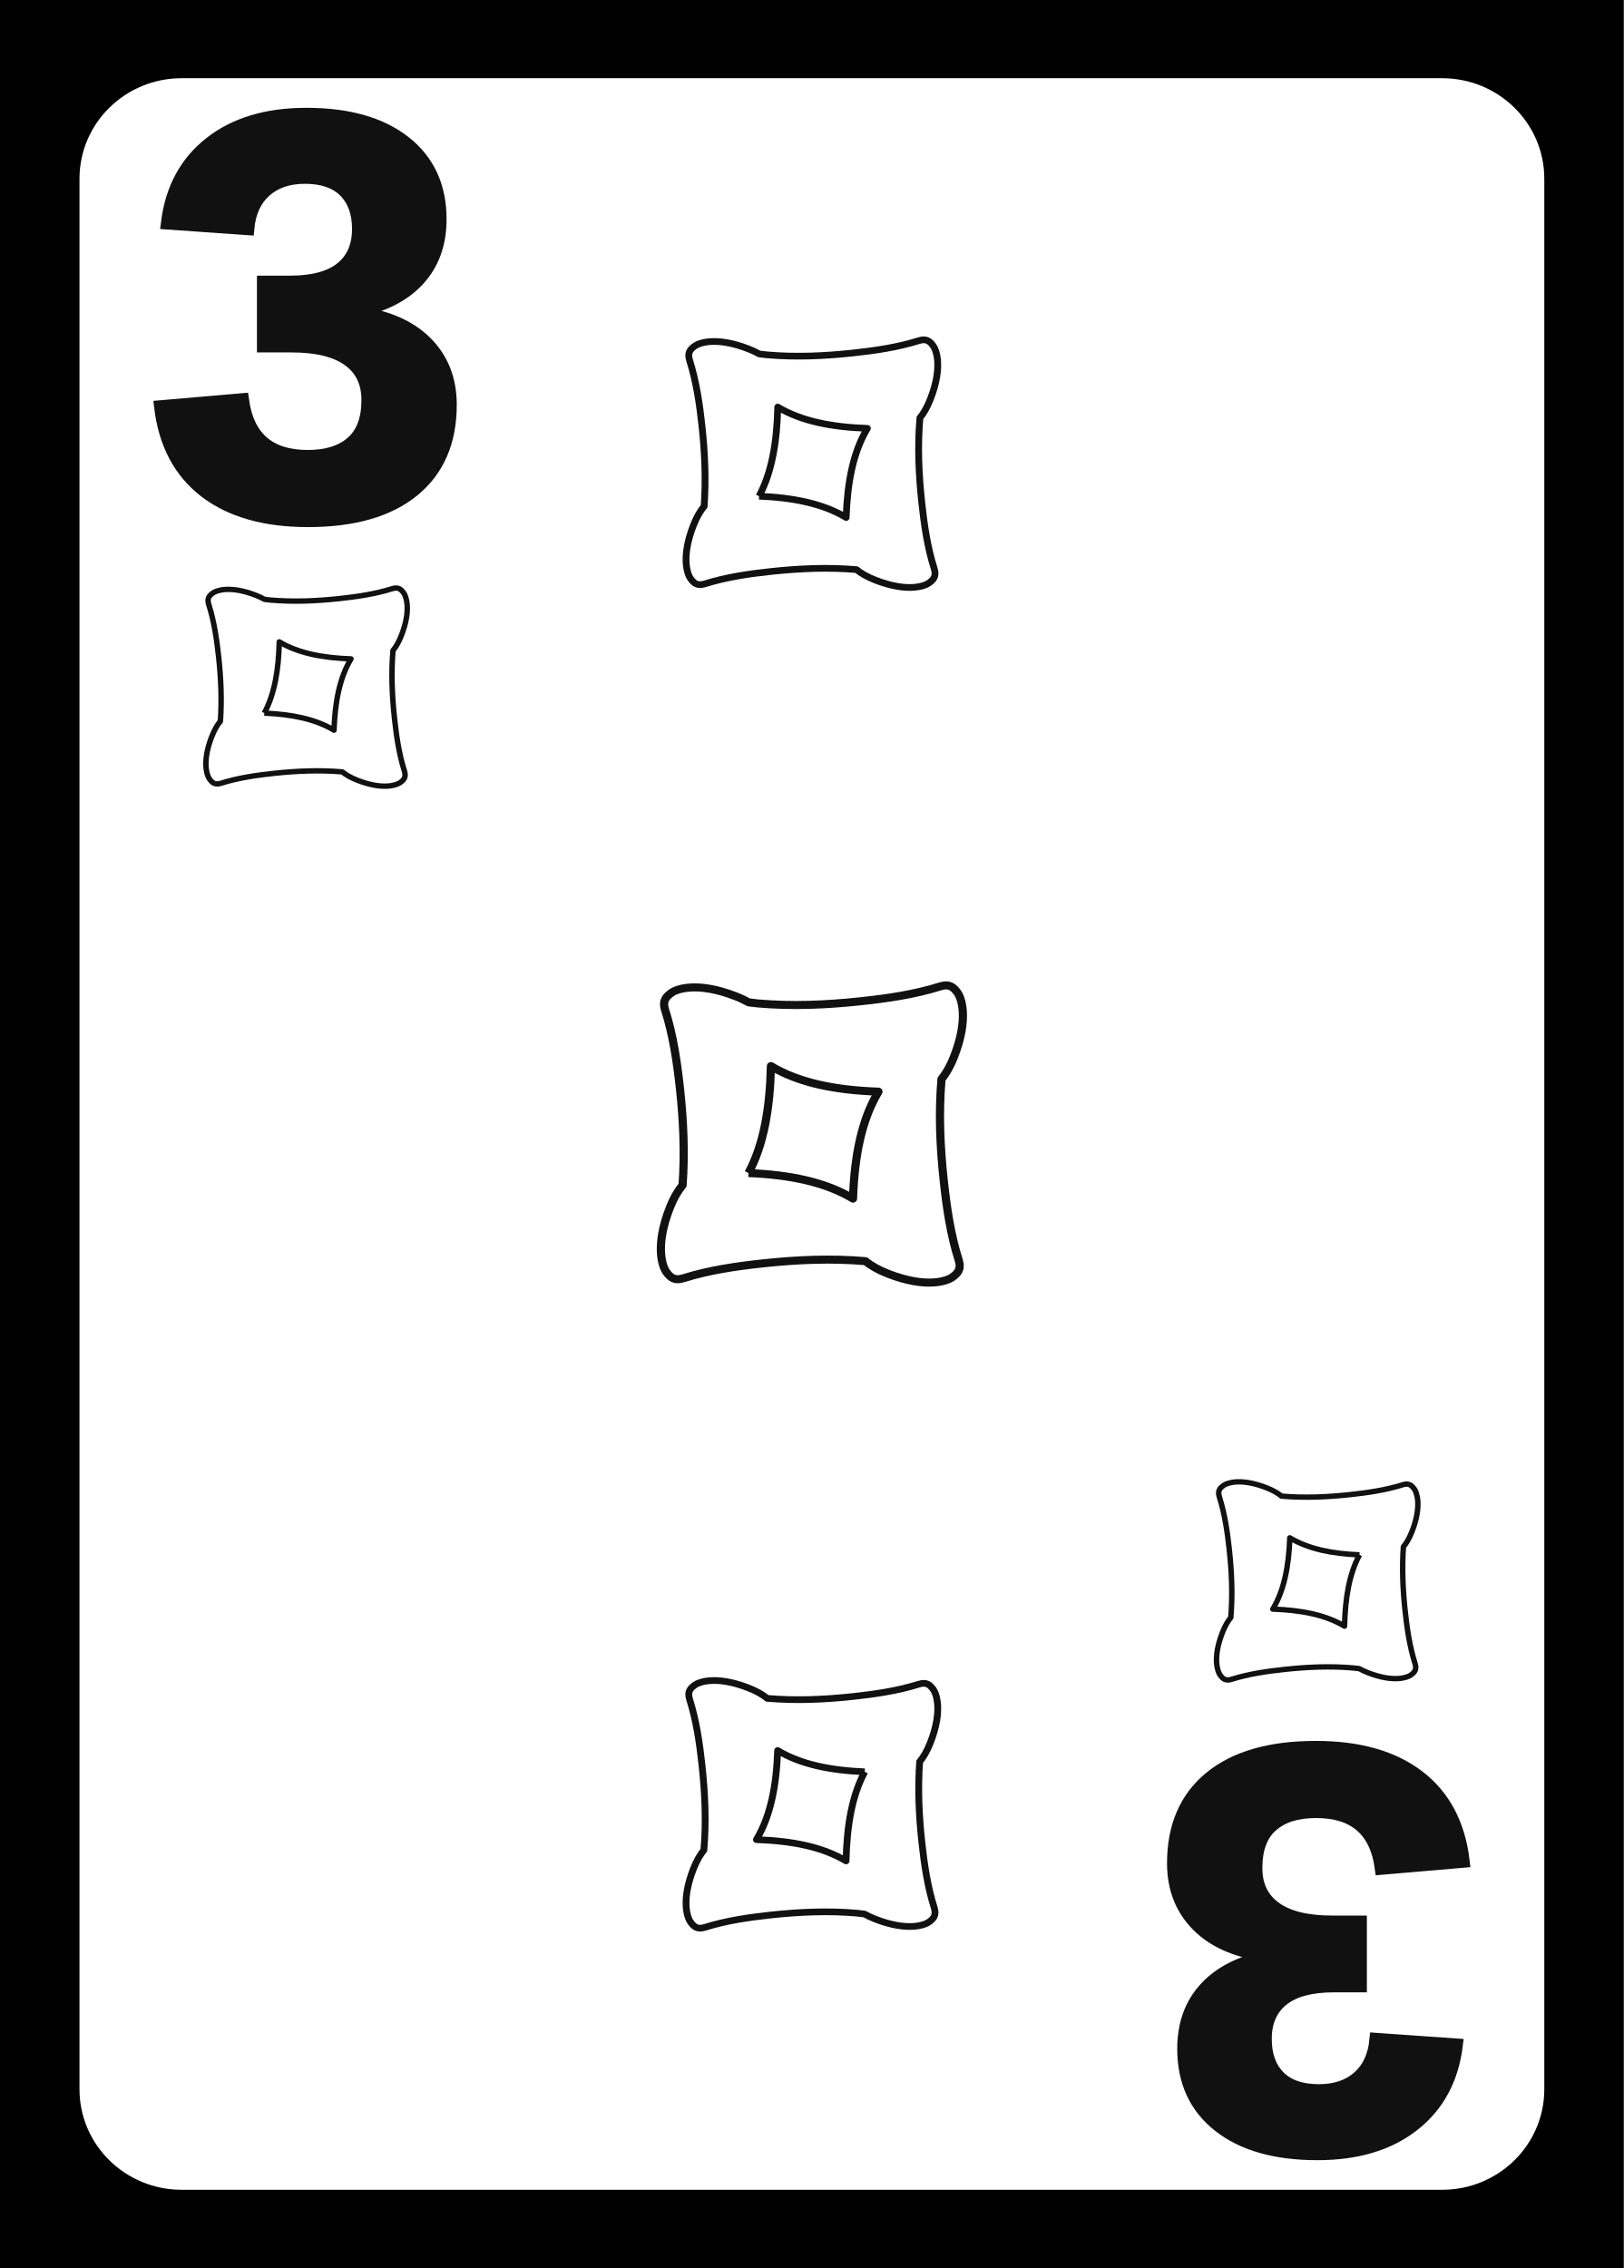
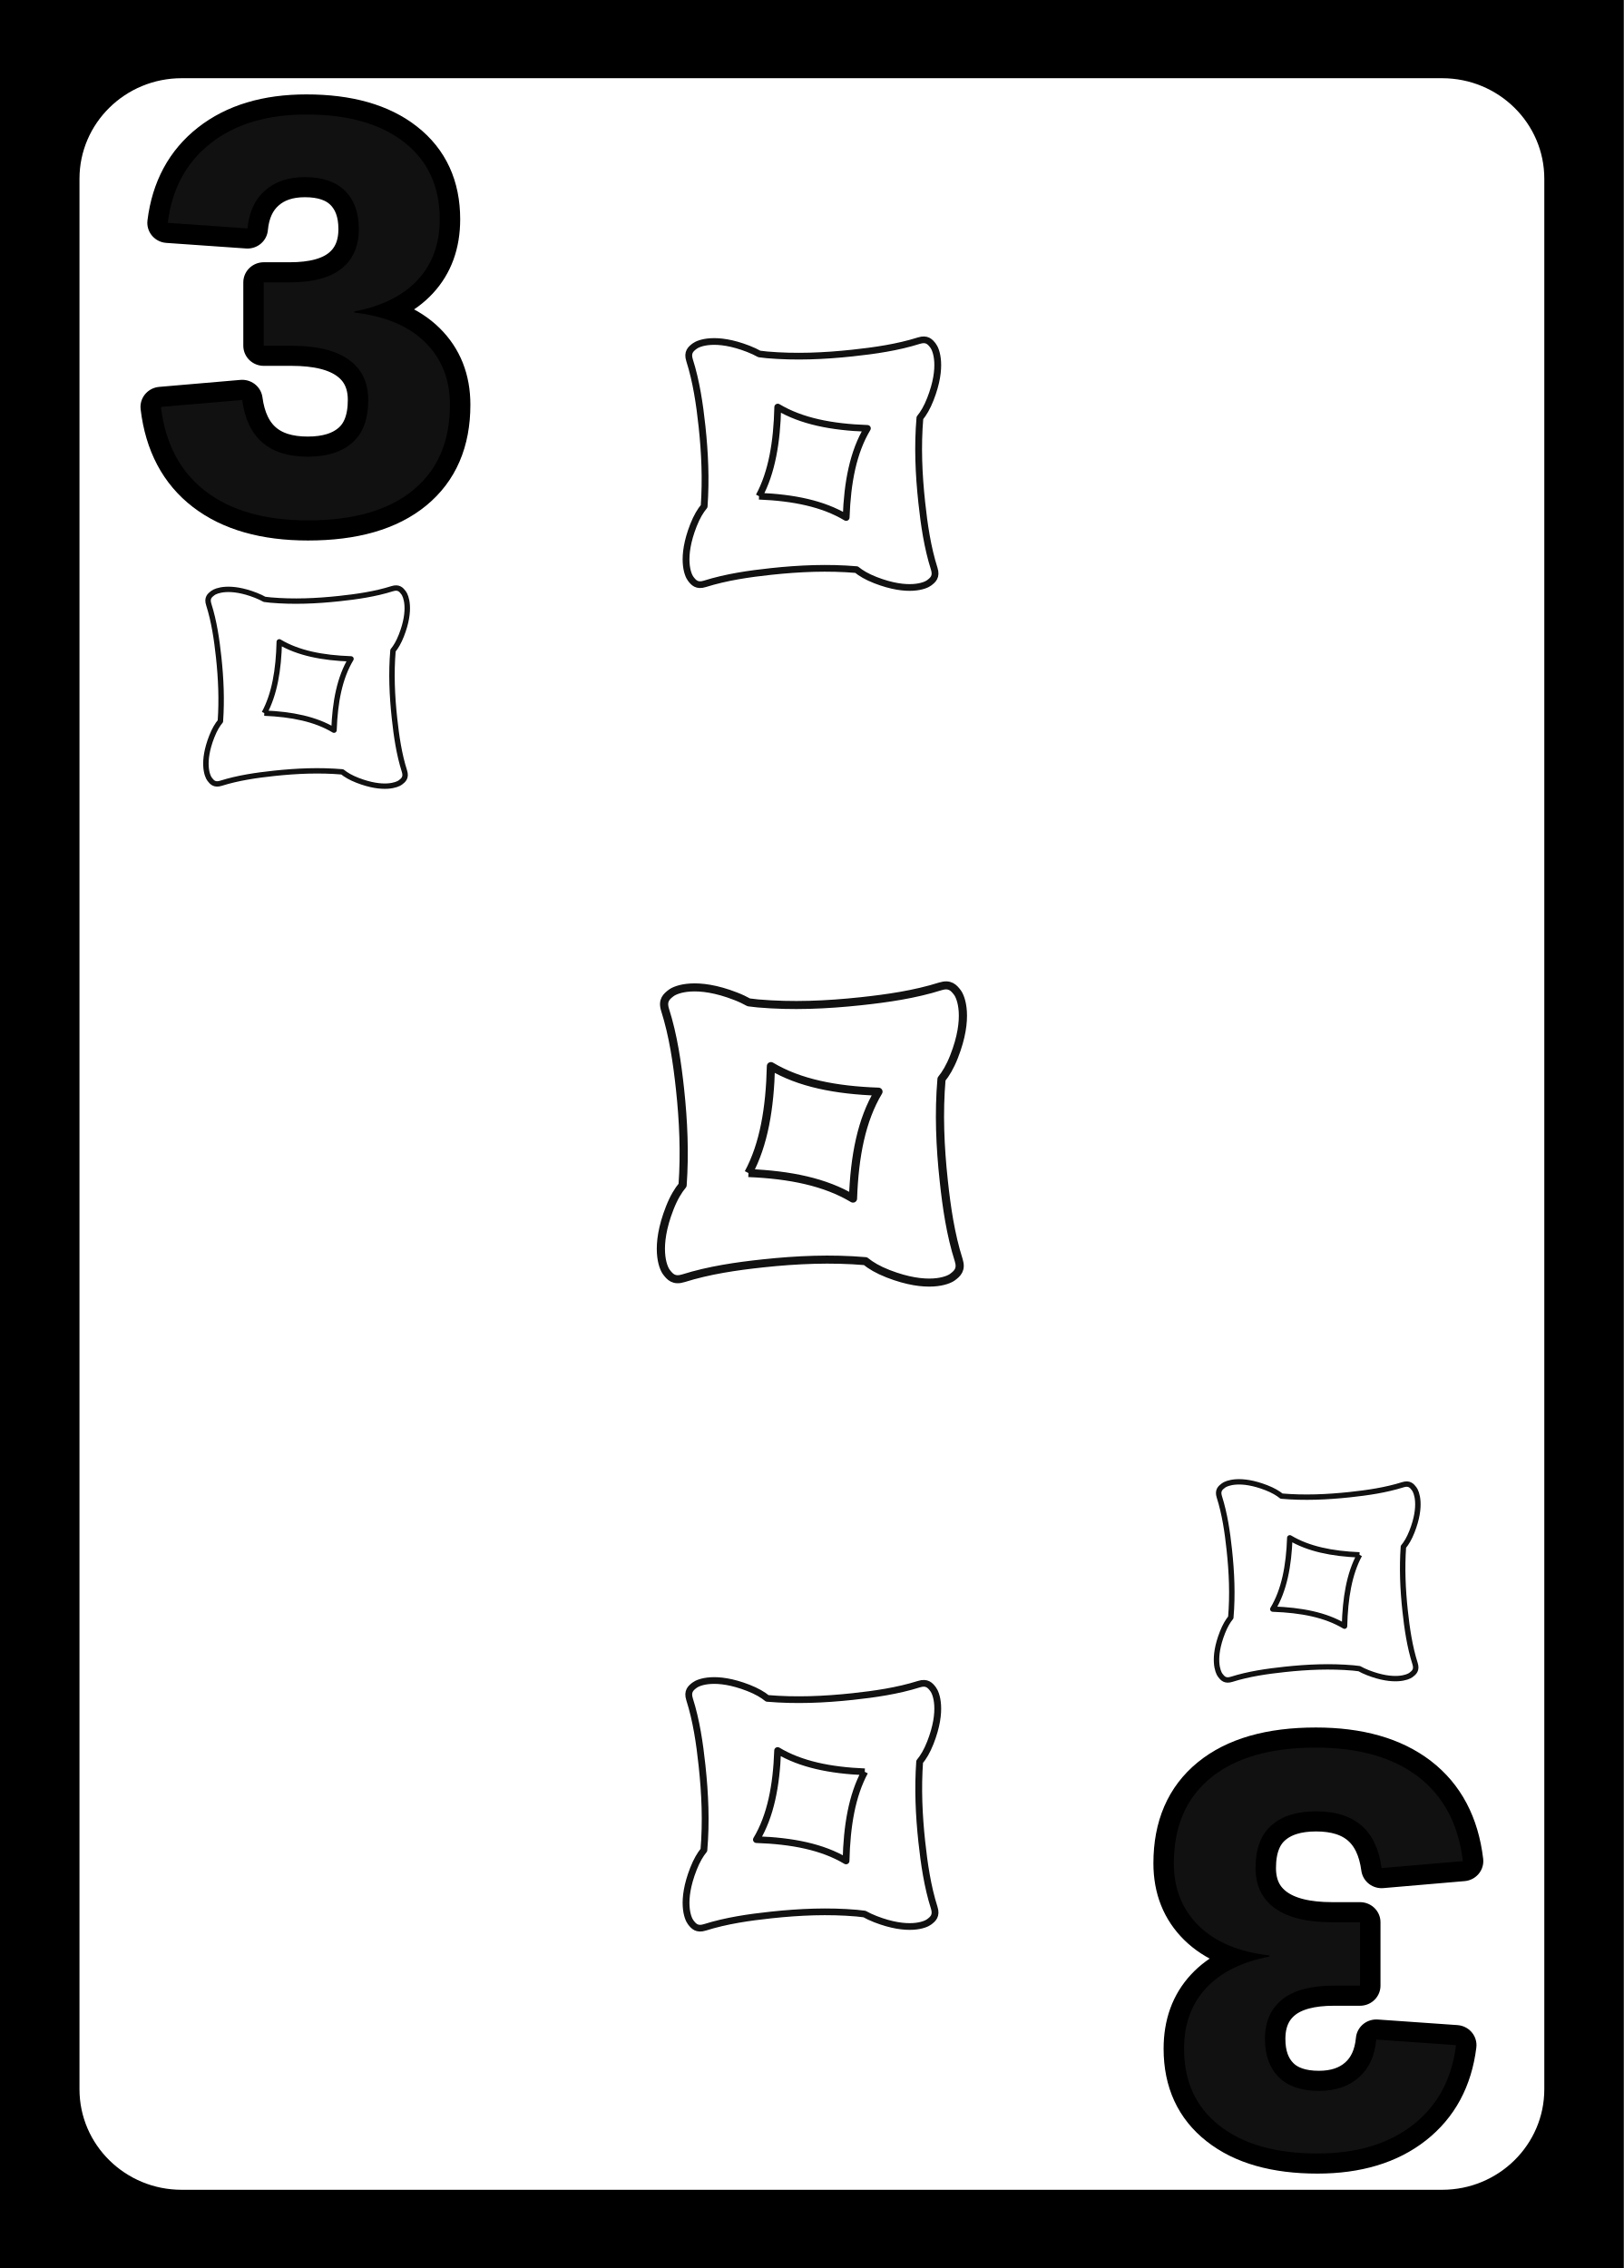
<svg xmlns="http://www.w3.org/2000/svg" width="63mm" height="88mm" viewBox="0 0 286 406" preserveAspectRatio="none" role="img" aria-labelledby="title">
  <defs>
    <linearGradient id="rainbow" x1="0" y1="0" x2="1" y2="1">
      <stop offset="0" stop-color="#ff3535" />
      <stop offset=".25" stop-color="#ffdf00" />
      <stop offset=".5" stop-color="#02ca00" />
      <stop offset=".75" stop-color="#1683ff" />
      <stop offset="1" stop-color="#ae46df" />
    </linearGradient>
+     <linearGradient id="rainbow-number" x1="0%" y1="0%" x2="0%" y2="100%">
+       <stop offset="0" stop-color="#ff2424" />
+       <stop offset=".25" stop-color="#ffd500" />
+       <stop offset=".5" stop-color="#00c83c" />
+       <stop offset=".75" stop-color="#087bff" />
+       <stop offset="1" stop-color="#a52fe3" />
+     </linearGradient>
  </defs>
  <rect width="286" height="406" fill="#000" />
  <rect x="14" y="14" width="258" height="378" rx="18" fill="white" />
  <rect x="14" y="14" width="258" height="378" rx="18" fill="#111" fill-opacity="0" />
-   <text x="26" y="92" font-family="Arial,Helvetica,sans-serif" font-size="102.4" font-weight="700" fill="#111" stroke="#111" stroke-width="2.4" paint-order="stroke fill">3</text>
+   <text x="26" y="92" font-family="Arial,Helvetica,sans-serif" font-size="102.4" font-weight="700" fill="#111" fill-opacity="1" stroke-linejoin="round" stroke="#000" stroke-width="7.2" paint-order="stroke fill">3</text>
  <g class="corner-suit-icon">
    <g transform="translate(54 123) rotate(0) scale(0.32)">
      <path d="M-23.281 14.563C-17.64 3.904 -15.397 -9.591 -15.033 -25.325C-4.63 -18.997 8.713 -16.345 24.43 -15.792C18.217 -5.273 15.623 8.216 15.083 24.097C4.925 17.896 -8.029 15.206 -23.281 14.563M48.383 17.425C47.039 4.788 46.493 -7.81 47.56 -20.479C49.118 -22.406 50.708 -25.083 52.159 -28.855C57.788 -43.425 54.691 -51.019 53.39 -52.761C52.09 -54.51 50.664 -56.189 47.127 -55.057C37.729 -52.042 27.659 -50.567 17.878 -49.505C5.339 -48.144 -7.174 -47.584 -19.763 -48.691C-20.856 -48.786 -22.012 -48.932 -23.168 -49.092C-24.538 -49.874 -26.121 -50.644 -27.986 -51.381C-42.378 -57.073 -49.879 -53.938 -51.6 -52.621C-53.328 -51.305 -54.986 -49.861 -53.868 -46.287C-50.891 -36.773 -49.433 -26.572 -48.384 -16.682C-47.121 -4.758 -46.612 7.141 -47.448 19.085C-49.044 21.018 -50.671 23.727 -52.16 27.588C-57.788 42.158 -54.691 49.758 -53.385 51.501C-52.084 53.249 -50.664 54.928 -47.128 53.79C-37.73 50.782 -27.66 49.3 -17.885 48.238C-5.371 46.883 7.111 46.33 19.656 47.424C21.566 49.014 24.223 50.636 27.98 52.124C42.372 57.816 49.879 54.681 51.594 53.364C53.327 52.047 54.98 50.604 53.868 47.03C50.884 37.516 49.426 27.314 48.383 17.425Z" fill="#fff" stroke="#111" stroke-width="3" stroke-linejoin="round" />
    </g>
  </g>
  <g transform="translate(286 406) rotate(180)">
-     <text x="26" y="92" font-family="Arial,Helvetica,sans-serif" font-size="102.4" font-weight="700" fill="#111" stroke="#111" stroke-width="2.4" paint-order="stroke fill">3</text>
+     <text x="26" y="92" font-family="Arial,Helvetica,sans-serif" font-size="102.4" font-weight="700" fill="#111" fill-opacity="1" stroke-linejoin="round" stroke="#000" stroke-width="7.2" paint-order="stroke fill">3</text>
    <g class="corner-suit-icon">
      <g transform="translate(54 123) rotate(0) scale(0.32)">
        <path d="M-23.281 14.563C-17.64 3.904 -15.397 -9.591 -15.033 -25.325C-4.63 -18.997 8.713 -16.345 24.43 -15.792C18.217 -5.273 15.623 8.216 15.083 24.097C4.925 17.896 -8.029 15.206 -23.281 14.563M48.383 17.425C47.039 4.788 46.493 -7.81 47.56 -20.479C49.118 -22.406 50.708 -25.083 52.159 -28.855C57.788 -43.425 54.691 -51.019 53.39 -52.761C52.09 -54.51 50.664 -56.189 47.127 -55.057C37.729 -52.042 27.659 -50.567 17.878 -49.505C5.339 -48.144 -7.174 -47.584 -19.763 -48.691C-20.856 -48.786 -22.012 -48.932 -23.168 -49.092C-24.538 -49.874 -26.121 -50.644 -27.986 -51.381C-42.378 -57.073 -49.879 -53.938 -51.6 -52.621C-53.328 -51.305 -54.986 -49.861 -53.868 -46.287C-50.891 -36.773 -49.433 -26.572 -48.384 -16.682C-47.121 -4.758 -46.612 7.141 -47.448 19.085C-49.044 21.018 -50.671 23.727 -52.16 27.588C-57.788 42.158 -54.691 49.758 -53.385 51.501C-52.084 53.249 -50.664 54.928 -47.128 53.79C-37.73 50.782 -27.66 49.3 -17.885 48.238C-5.371 46.883 7.111 46.33 19.656 47.424C21.566 49.014 24.223 50.636 27.98 52.124C42.372 57.816 49.879 54.681 51.594 53.364C53.327 52.047 54.98 50.604 53.868 47.03C50.884 37.516 49.426 27.314 48.383 17.425Z" fill="#fff" stroke="#111" stroke-width="3" stroke-linejoin="round" />
      </g>
    </g>
  </g>
  <g transform="translate(143 83) rotate(0) scale(0.4)">
    <path d="M-23.281 14.563C-17.64 3.904 -15.397 -9.591 -15.033 -25.325C-4.63 -18.997 8.713 -16.345 24.43 -15.792C18.217 -5.273 15.623 8.216 15.083 24.097C4.925 17.896 -8.029 15.206 -23.281 14.563M48.383 17.425C47.039 4.788 46.493 -7.81 47.56 -20.479C49.118 -22.406 50.708 -25.083 52.159 -28.855C57.788 -43.425 54.691 -51.019 53.39 -52.761C52.09 -54.51 50.664 -56.189 47.127 -55.057C37.729 -52.042 27.659 -50.567 17.878 -49.505C5.339 -48.144 -7.174 -47.584 -19.763 -48.691C-20.856 -48.786 -22.012 -48.932 -23.168 -49.092C-24.538 -49.874 -26.121 -50.644 -27.986 -51.381C-42.378 -57.073 -49.879 -53.938 -51.6 -52.621C-53.328 -51.305 -54.986 -49.861 -53.868 -46.287C-50.891 -36.773 -49.433 -26.572 -48.384 -16.682C-47.121 -4.758 -46.612 7.141 -47.448 19.085C-49.044 21.018 -50.671 23.727 -52.16 27.588C-57.788 42.158 -54.691 49.758 -53.385 51.501C-52.084 53.249 -50.664 54.928 -47.128 53.79C-37.73 50.782 -27.66 49.3 -17.885 48.238C-5.371 46.883 7.111 46.33 19.656 47.424C21.566 49.014 24.223 50.636 27.98 52.124C42.372 57.816 49.879 54.681 51.594 53.364C53.327 52.047 54.98 50.604 53.868 47.03C50.884 37.516 49.426 27.314 48.383 17.425Z" fill="#fff" stroke="#111" stroke-width="3" stroke-linejoin="round" />
  </g>
  <g transform="translate(143 323) rotate(180) scale(0.4)">
    <path d="M-23.281 14.563C-17.64 3.904 -15.397 -9.591 -15.033 -25.325C-4.63 -18.997 8.713 -16.345 24.43 -15.792C18.217 -5.273 15.623 8.216 15.083 24.097C4.925 17.896 -8.029 15.206 -23.281 14.563M48.383 17.425C47.039 4.788 46.493 -7.81 47.56 -20.479C49.118 -22.406 50.708 -25.083 52.159 -28.855C57.788 -43.425 54.691 -51.019 53.39 -52.761C52.09 -54.51 50.664 -56.189 47.127 -55.057C37.729 -52.042 27.659 -50.567 17.878 -49.505C5.339 -48.144 -7.174 -47.584 -19.763 -48.691C-20.856 -48.786 -22.012 -48.932 -23.168 -49.092C-24.538 -49.874 -26.121 -50.644 -27.986 -51.381C-42.378 -57.073 -49.879 -53.938 -51.6 -52.621C-53.328 -51.305 -54.986 -49.861 -53.868 -46.287C-50.891 -36.773 -49.433 -26.572 -48.384 -16.682C-47.121 -4.758 -46.612 7.141 -47.448 19.085C-49.044 21.018 -50.671 23.727 -52.16 27.588C-57.788 42.158 -54.691 49.758 -53.385 51.501C-52.084 53.249 -50.664 54.928 -47.128 53.79C-37.73 50.782 -27.66 49.3 -17.885 48.238C-5.371 46.883 7.111 46.33 19.656 47.424C21.566 49.014 24.223 50.636 27.98 52.124C42.372 57.816 49.879 54.681 51.594 53.364C53.327 52.047 54.98 50.604 53.868 47.03C50.884 37.516 49.426 27.314 48.383 17.425Z" fill="#fff" stroke="#111" stroke-width="3" stroke-linejoin="round" />
  </g>
  <g transform="translate(143 203) rotate(0) scale(0.48)">
    <path d="M-23.281 14.563C-17.64 3.904 -15.397 -9.591 -15.033 -25.325C-4.63 -18.997 8.713 -16.345 24.43 -15.792C18.217 -5.273 15.623 8.216 15.083 24.097C4.925 17.896 -8.029 15.206 -23.281 14.563M48.383 17.425C47.039 4.788 46.493 -7.81 47.56 -20.479C49.118 -22.406 50.708 -25.083 52.159 -28.855C57.788 -43.425 54.691 -51.019 53.39 -52.761C52.09 -54.51 50.664 -56.189 47.127 -55.057C37.729 -52.042 27.659 -50.567 17.878 -49.505C5.339 -48.144 -7.174 -47.584 -19.763 -48.691C-20.856 -48.786 -22.012 -48.932 -23.168 -49.092C-24.538 -49.874 -26.121 -50.644 -27.986 -51.381C-42.378 -57.073 -49.879 -53.938 -51.6 -52.621C-53.328 -51.305 -54.986 -49.861 -53.868 -46.287C-50.891 -36.773 -49.433 -26.572 -48.384 -16.682C-47.121 -4.758 -46.612 7.141 -47.448 19.085C-49.044 21.018 -50.671 23.727 -52.16 27.588C-57.788 42.158 -54.691 49.758 -53.385 51.501C-52.084 53.249 -50.664 54.928 -47.128 53.79C-37.73 50.782 -27.66 49.3 -17.885 48.238C-5.371 46.883 7.111 46.33 19.656 47.424C21.566 49.014 24.223 50.636 27.98 52.124C42.372 57.816 49.879 54.681 51.594 53.364C53.327 52.047 54.98 50.604 53.868 47.03C50.884 37.516 49.426 27.314 48.383 17.425Z" fill="#fff" stroke="#111" stroke-width="3" stroke-linejoin="round" />
  </g>
</svg>
